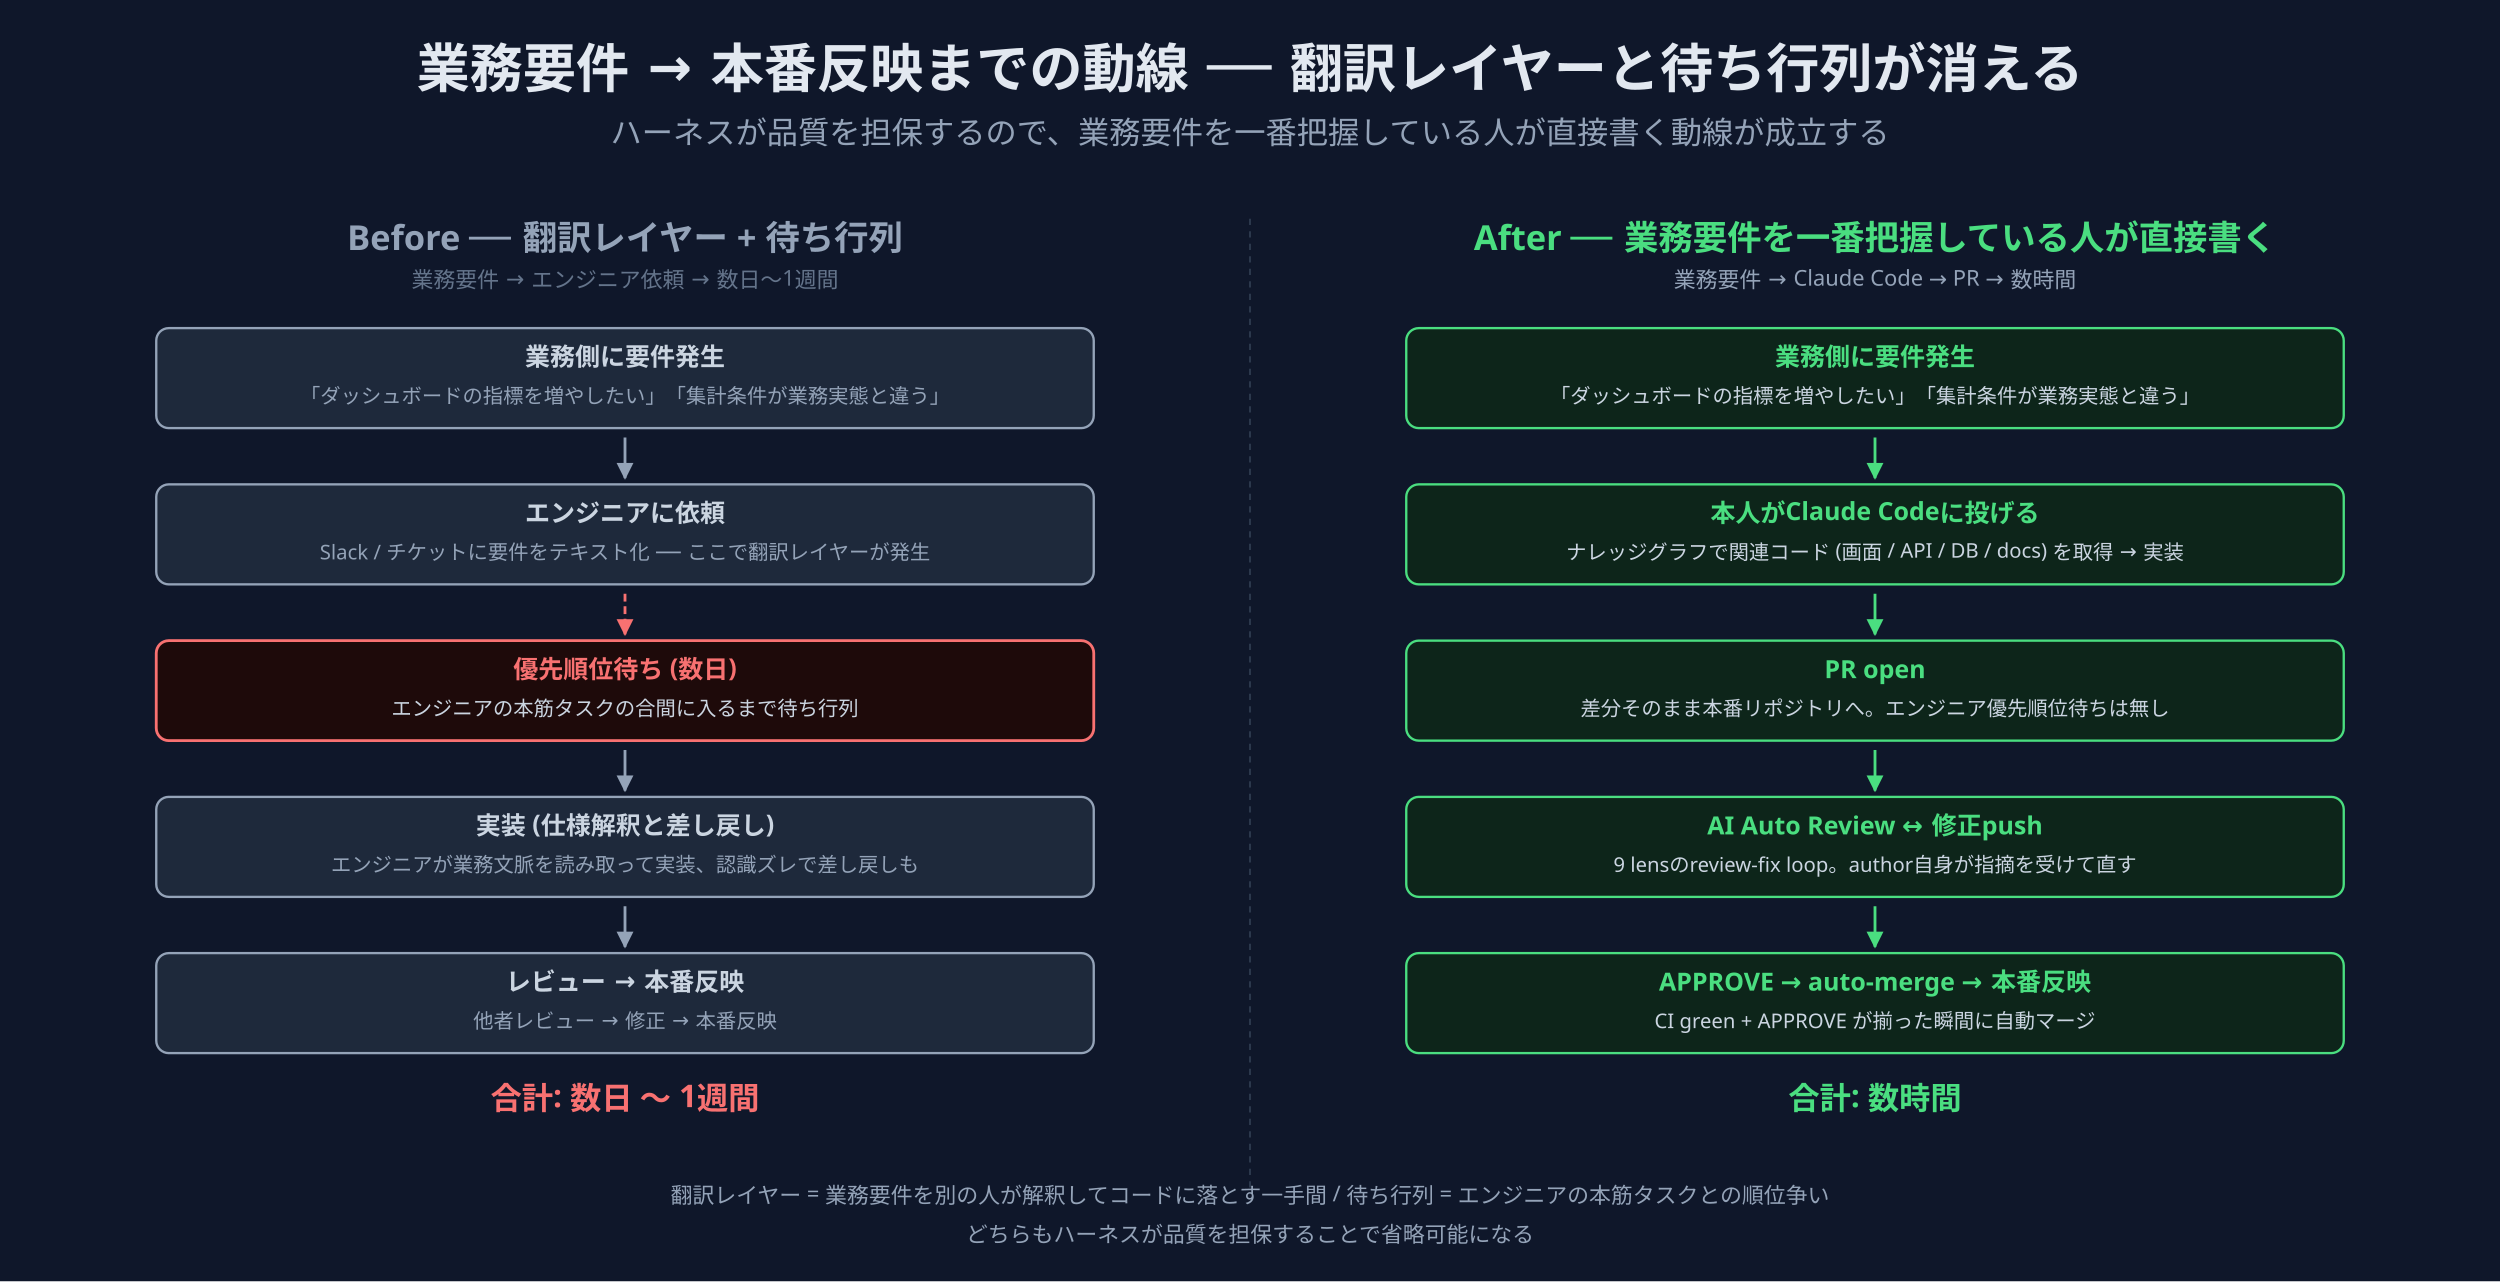
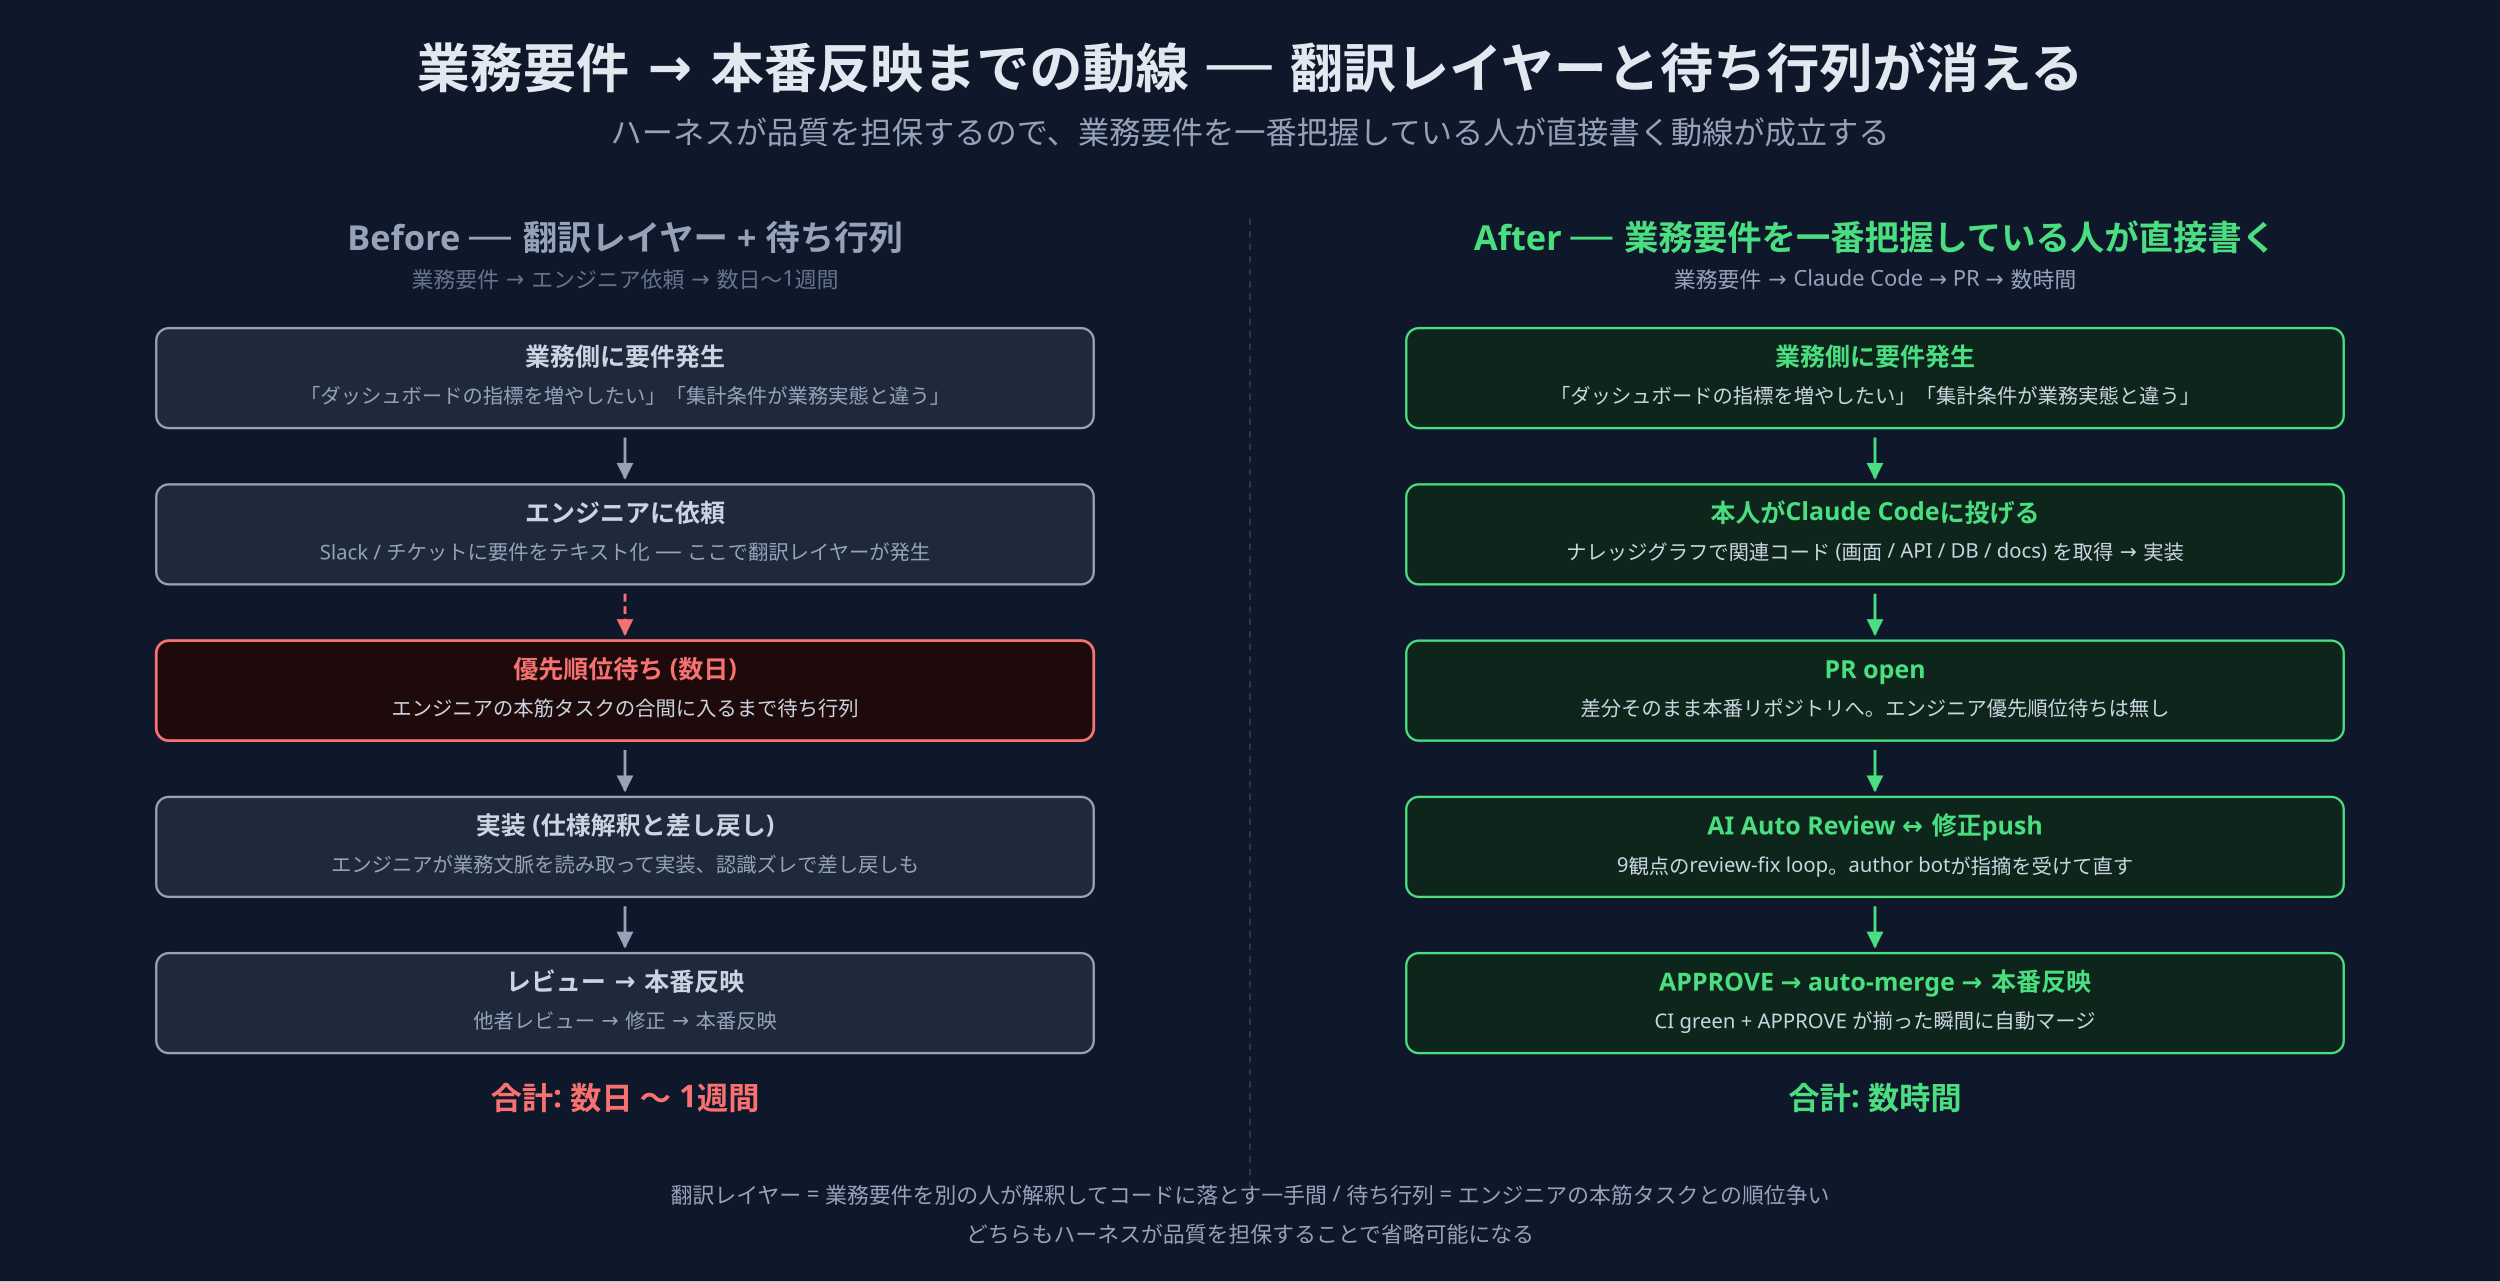
<svg xmlns="http://www.w3.org/2000/svg" width="1600" height="820" viewBox="0 0 1600 820">
  <rect width="1600" height="820" fill="#0f172a" />
  <defs>
    <marker id="a-94a3b8" viewBox="0 0 10 10" refX="9" refY="5" markerWidth="6" markerHeight="6" orient="auto-start-reverse">
      <path d="M 0 0 L 10 5 L 0 10 z" fill="#94a3b8" />
    </marker>
    <marker id="a-4ade80" viewBox="0 0 10 10" refX="9" refY="5" markerWidth="6" markerHeight="6" orient="auto-start-reverse">
      <path d="M 0 0 L 10 5 L 0 10 z" fill="#4ade80" />
    </marker>
    <marker id="a-f87171" viewBox="0 0 10 10" refX="9" refY="5" markerWidth="6" markerHeight="6" orient="auto-start-reverse">
      <path d="M 0 0 L 10 5 L 0 10 z" fill="#f87171" />
    </marker>
  </defs>
  <text x="800" y="56" font-size="34" fill="#e2e8f0" text-anchor="middle" font-weight="bold" font-family="Noto Sans JP, sans-serif">業務要件 → 本番反映までの動線 ── 翻訳レイヤーと待ち行列が消える</text>
  <text x="800" y="92" font-size="20" fill="#94a3b8" text-anchor="middle" font-family="Noto Sans JP, sans-serif">ハーネスが品質を担保するので、業務要件を一番把握している人が直接書く動線が成立する</text>
  <line x1="800" y1="140" x2="800" y2="760" stroke="#334155" stroke-width="1" stroke-dasharray="4,4" />
  <g font-family="Noto Sans JP, sans-serif">
    <text x="400" y="160" font-size="22" fill="#94a3b8" text-anchor="middle" font-weight="bold">Before ── 翻訳レイヤー + 待ち行列</text>
    <text x="400" y="184" font-size="14" fill="#64748b" text-anchor="middle">業務要件 → エンジニア依頼 → 数日〜1週間</text>
    <rect x="100" y="210" width="600" height="64" rx="8" fill="#1e293b" stroke="#94a3b8" stroke-width="1.5" />
    <text x="400" y="234" font-size="16" fill="#cbd5e1" text-anchor="middle" font-weight="bold">業務側に要件発生</text>
    <text x="400" y="258" font-size="13" fill="#94a3b8" text-anchor="middle">「ダッシュボードの指標を増やしたい」「集計条件が業務実態と違う」</text>
    <line x1="400" y1="280" x2="400" y2="306" stroke="#94a3b8" stroke-width="1.8" marker-end="url(#a-94a3b8)" />
    <rect x="100" y="310" width="600" height="64" rx="8" fill="#1e293b" stroke="#94a3b8" stroke-width="1.5" />
    <text x="400" y="334" font-size="16" fill="#cbd5e1" text-anchor="middle" font-weight="bold">エンジニアに依頼</text>
    <text x="400" y="358" font-size="13" fill="#94a3b8" text-anchor="middle">Slack / チケットに要件をテキスト化 ── ここで翻訳レイヤーが発生</text>
    <line x1="400" y1="380" x2="400" y2="406" stroke="#f87171" stroke-width="1.8" stroke-dasharray="5,3" marker-end="url(#a-f87171)" />
    <rect x="100" y="410" width="600" height="64" rx="8" fill="#1e0a0a" stroke="#f87171" stroke-width="1.8" />
    <text x="400" y="434" font-size="16" fill="#f87171" text-anchor="middle" font-weight="bold">優先順位待ち (数日)</text>
    <text x="400" y="458" font-size="13" fill="#cbd5e1" text-anchor="middle">エンジニアの本筋タスクの合間に入るまで待ち行列</text>
    <line x1="400" y1="480" x2="400" y2="506" stroke="#94a3b8" stroke-width="1.8" marker-end="url(#a-94a3b8)" />
    <rect x="100" y="510" width="600" height="64" rx="8" fill="#1e293b" stroke="#94a3b8" stroke-width="1.5" />
    <text x="400" y="534" font-size="16" fill="#cbd5e1" text-anchor="middle" font-weight="bold">実装 (仕様解釈と差し戻し)</text>
    <text x="400" y="558" font-size="13" fill="#94a3b8" text-anchor="middle">エンジニアが業務文脈を読み取って実装、認識ズレで差し戻しも</text>
    <line x1="400" y1="580" x2="400" y2="606" stroke="#94a3b8" stroke-width="1.8" marker-end="url(#a-94a3b8)" />
    <rect x="100" y="610" width="600" height="64" rx="8" fill="#1e293b" stroke="#94a3b8" stroke-width="1.5" />
    <text x="400" y="634" font-size="16" fill="#cbd5e1" text-anchor="middle" font-weight="bold">レビュー → 本番反映</text>
    <text x="400" y="658" font-size="13" fill="#94a3b8" text-anchor="middle">他者レビュー → 修正 → 本番反映</text>
    <text x="400" y="710" font-size="20" fill="#f87171" text-anchor="middle" font-weight="bold">合計: 数日 〜 1週間</text>
  </g>
  <g font-family="Noto Sans JP, sans-serif">
    <text x="1200" y="160" font-size="22" fill="#4ade80" text-anchor="middle" font-weight="bold">After ── 業務要件を一番把握している人が直接書く</text>
    <text x="1200" y="184" font-size="14" fill="#94a3b8" text-anchor="middle">業務要件 → Claude Code → PR → 数時間</text>
    <rect x="900" y="210" width="600" height="64" rx="8" fill="#0d251a" stroke="#4ade80" stroke-width="1.5" />
    <text x="1200" y="234" font-size="16" fill="#4ade80" text-anchor="middle" font-weight="bold">業務側に要件発生</text>
    <text x="1200" y="258" font-size="13" fill="#cbd5e1" text-anchor="middle">「ダッシュボードの指標を増やしたい」「集計条件が業務実態と違う」</text>
    <line x1="1200" y1="280" x2="1200" y2="306" stroke="#4ade80" stroke-width="1.8" marker-end="url(#a-4ade80)" />
    <rect x="900" y="310" width="600" height="64" rx="8" fill="#0d251a" stroke="#4ade80" stroke-width="1.5" />
    <text x="1200" y="334" font-size="16" fill="#4ade80" text-anchor="middle" font-weight="bold">本人がClaude Codeに投げる</text>
    <text x="1200" y="358" font-size="13" fill="#cbd5e1" text-anchor="middle">ナレッジグラフで関連コード (画面 / API / DB / docs) を取得 → 実装</text>
    <line x1="1200" y1="380" x2="1200" y2="406" stroke="#4ade80" stroke-width="1.8" marker-end="url(#a-4ade80)" />
    <rect x="900" y="410" width="600" height="64" rx="8" fill="#0d251a" stroke="#4ade80" stroke-width="1.5" />
    <text x="1200" y="434" font-size="16" fill="#4ade80" text-anchor="middle" font-weight="bold">PR open</text>
    <text x="1200" y="458" font-size="13" fill="#cbd5e1" text-anchor="middle">差分そのまま本番リポジトリへ。エンジニア優先順位待ちは無し</text>
    <line x1="1200" y1="480" x2="1200" y2="506" stroke="#4ade80" stroke-width="1.8" marker-end="url(#a-4ade80)" />
    <rect x="900" y="510" width="600" height="64" rx="8" fill="#0d251a" stroke="#4ade80" stroke-width="1.5" />
    <text x="1200" y="534" font-size="16" fill="#4ade80" text-anchor="middle" font-weight="bold">AI Auto Review ↔ 修正push</text>
-     <text x="1200" y="558" font-size="13" fill="#cbd5e1" text-anchor="middle">9 lensのreview-fix loop。author自身が指摘を受けて直す</text>
+     <text x="1200" y="558" font-size="13" fill="#cbd5e1" text-anchor="middle">9観点のreview-fix loop。author botが指摘を受けて直す</text>
    <line x1="1200" y1="580" x2="1200" y2="606" stroke="#4ade80" stroke-width="1.8" marker-end="url(#a-4ade80)" />
    <rect x="900" y="610" width="600" height="64" rx="8" fill="#0d251a" stroke="#4ade80" stroke-width="1.5" />
    <text x="1200" y="634" font-size="16" fill="#4ade80" text-anchor="middle" font-weight="bold">APPROVE → auto-merge → 本番反映</text>
    <text x="1200" y="658" font-size="13" fill="#cbd5e1" text-anchor="middle">CI green + APPROVE が揃った瞬間に自動マージ</text>
    <text x="1200" y="710" font-size="20" fill="#4ade80" text-anchor="middle" font-weight="bold">合計: 数時間</text>
  </g>
  <text x="800" y="770" font-size="14" fill="#94a3b8" text-anchor="middle" font-family="Noto Sans JP, sans-serif">翻訳レイヤー = 業務要件を別の人が解釈してコードに落とす一手間 / 待ち行列 = エンジニアの本筋タスクとの順位争い</text>
  <text x="800" y="795" font-size="14" fill="#94a3b8" text-anchor="middle" font-family="Noto Sans JP, sans-serif">どちらもハーネスが品質を担保することで省略可能になる</text>
</svg>
